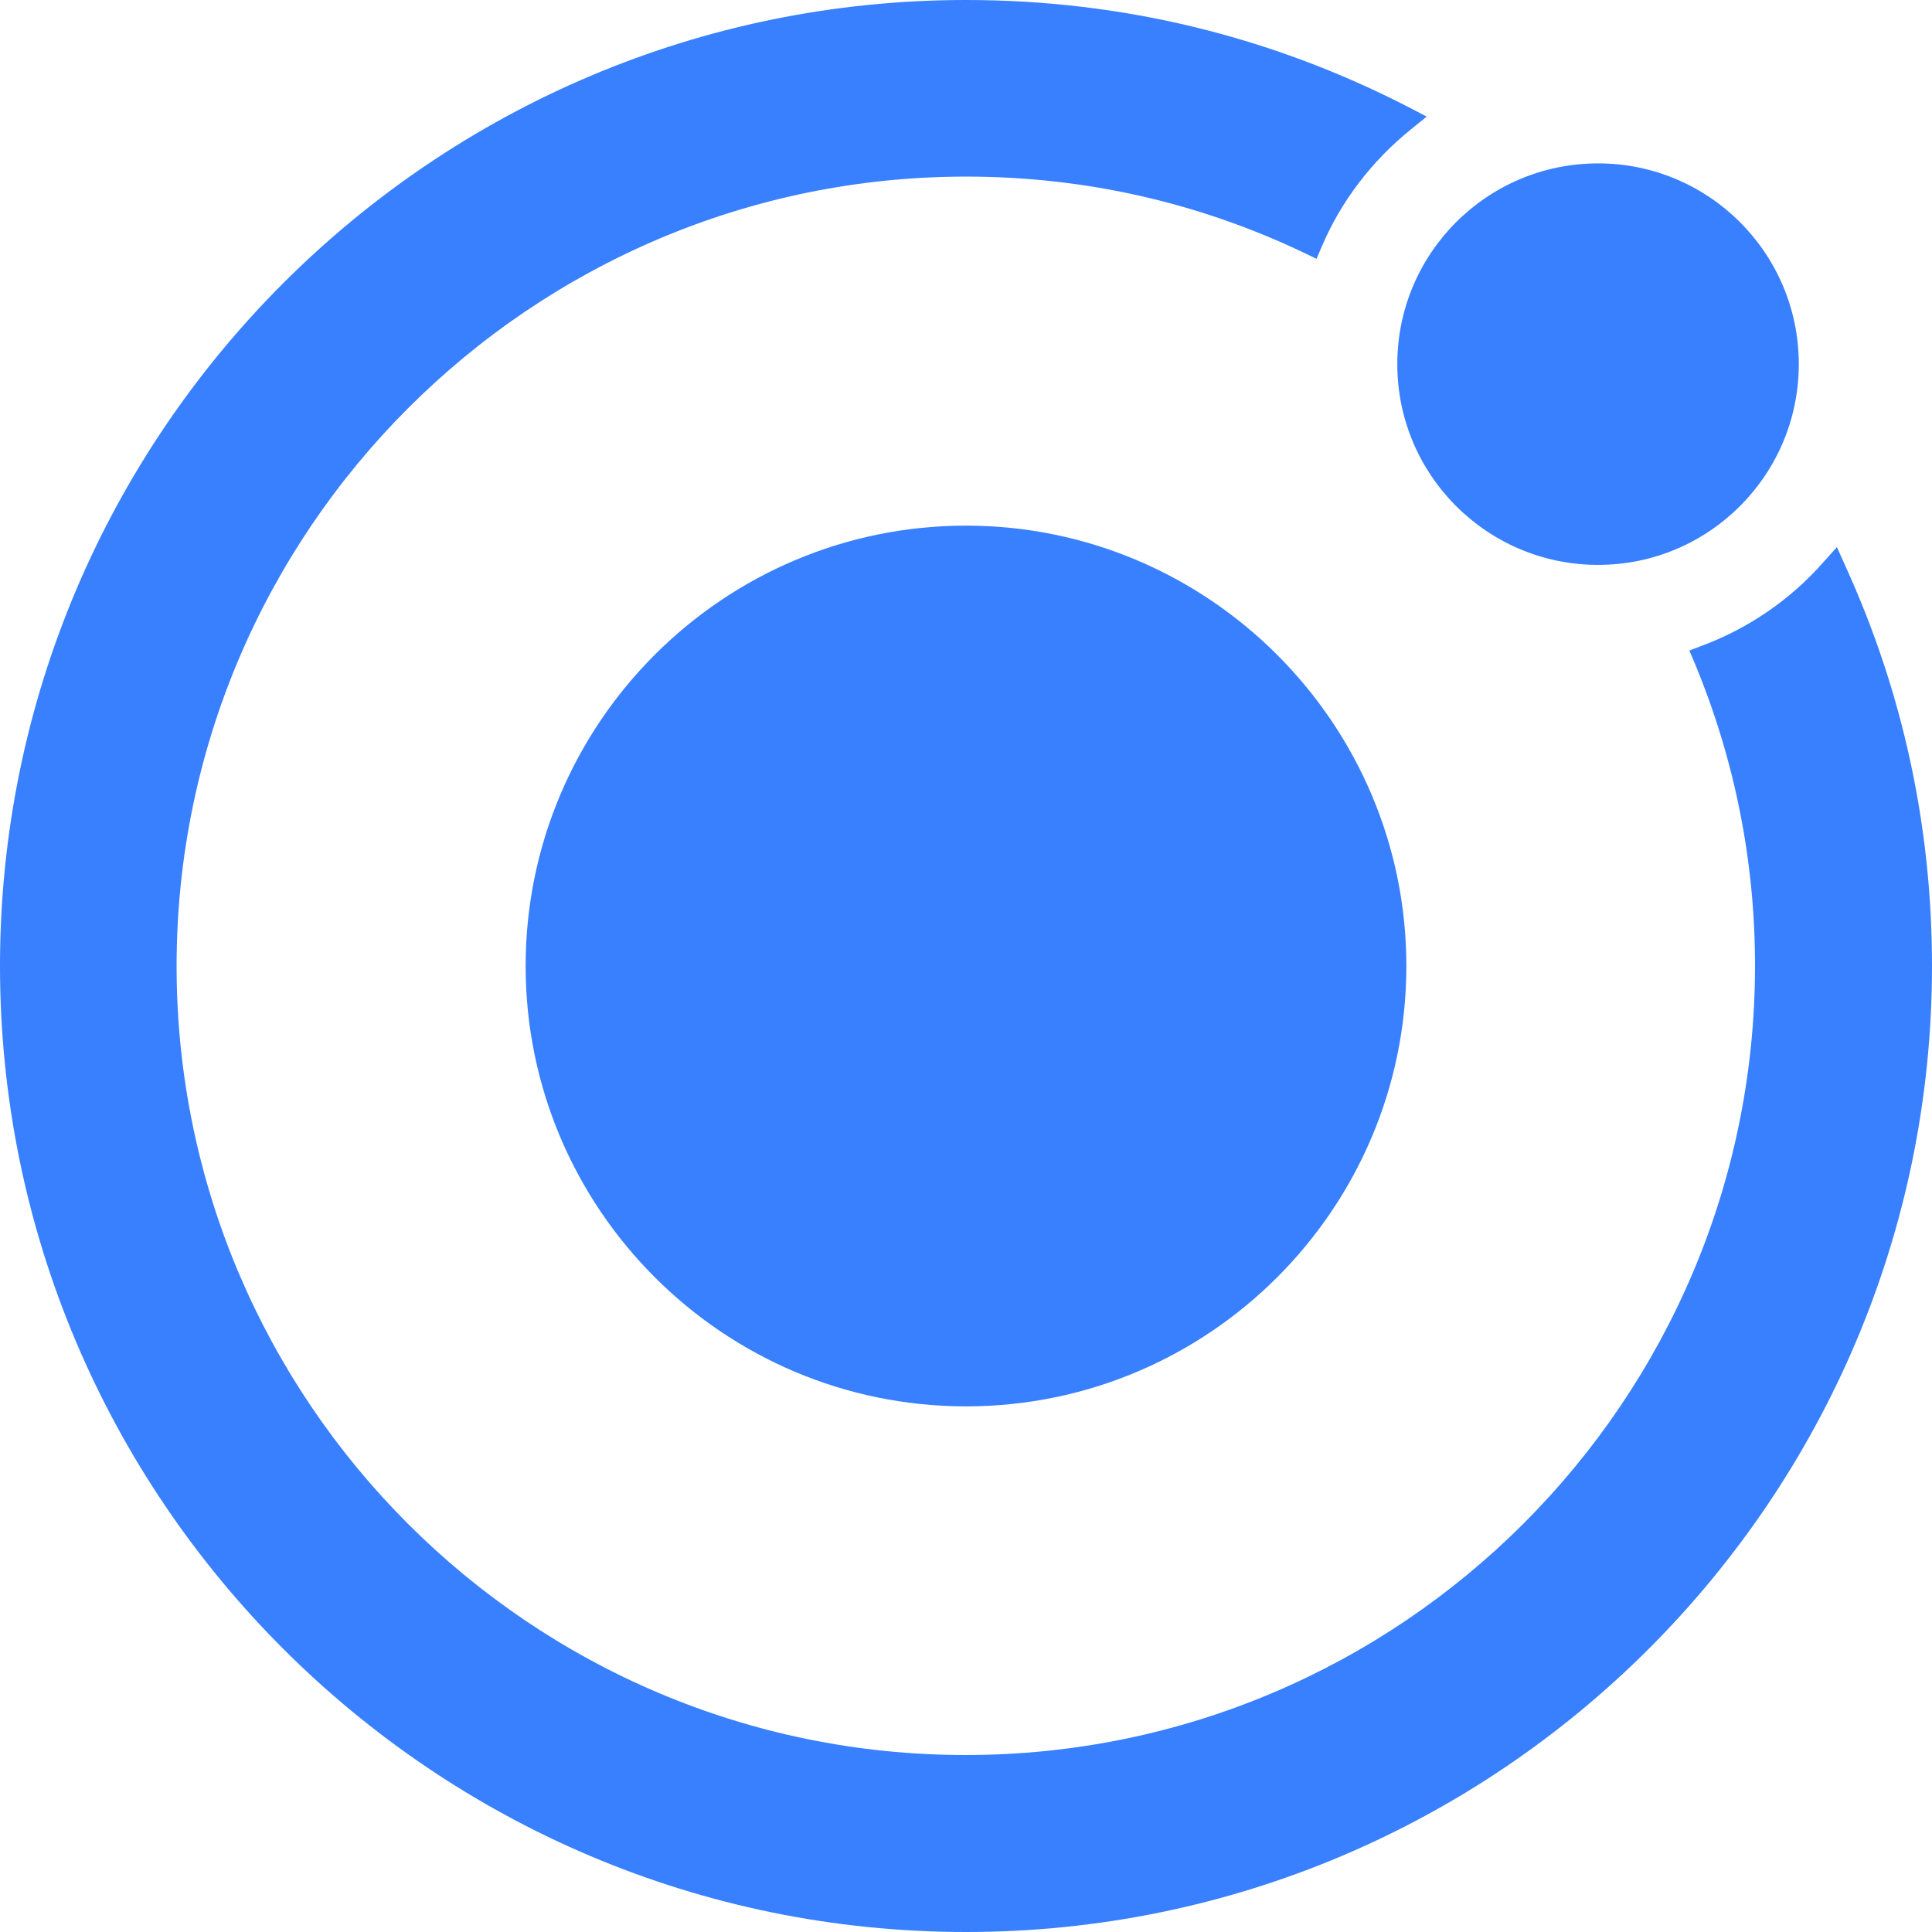
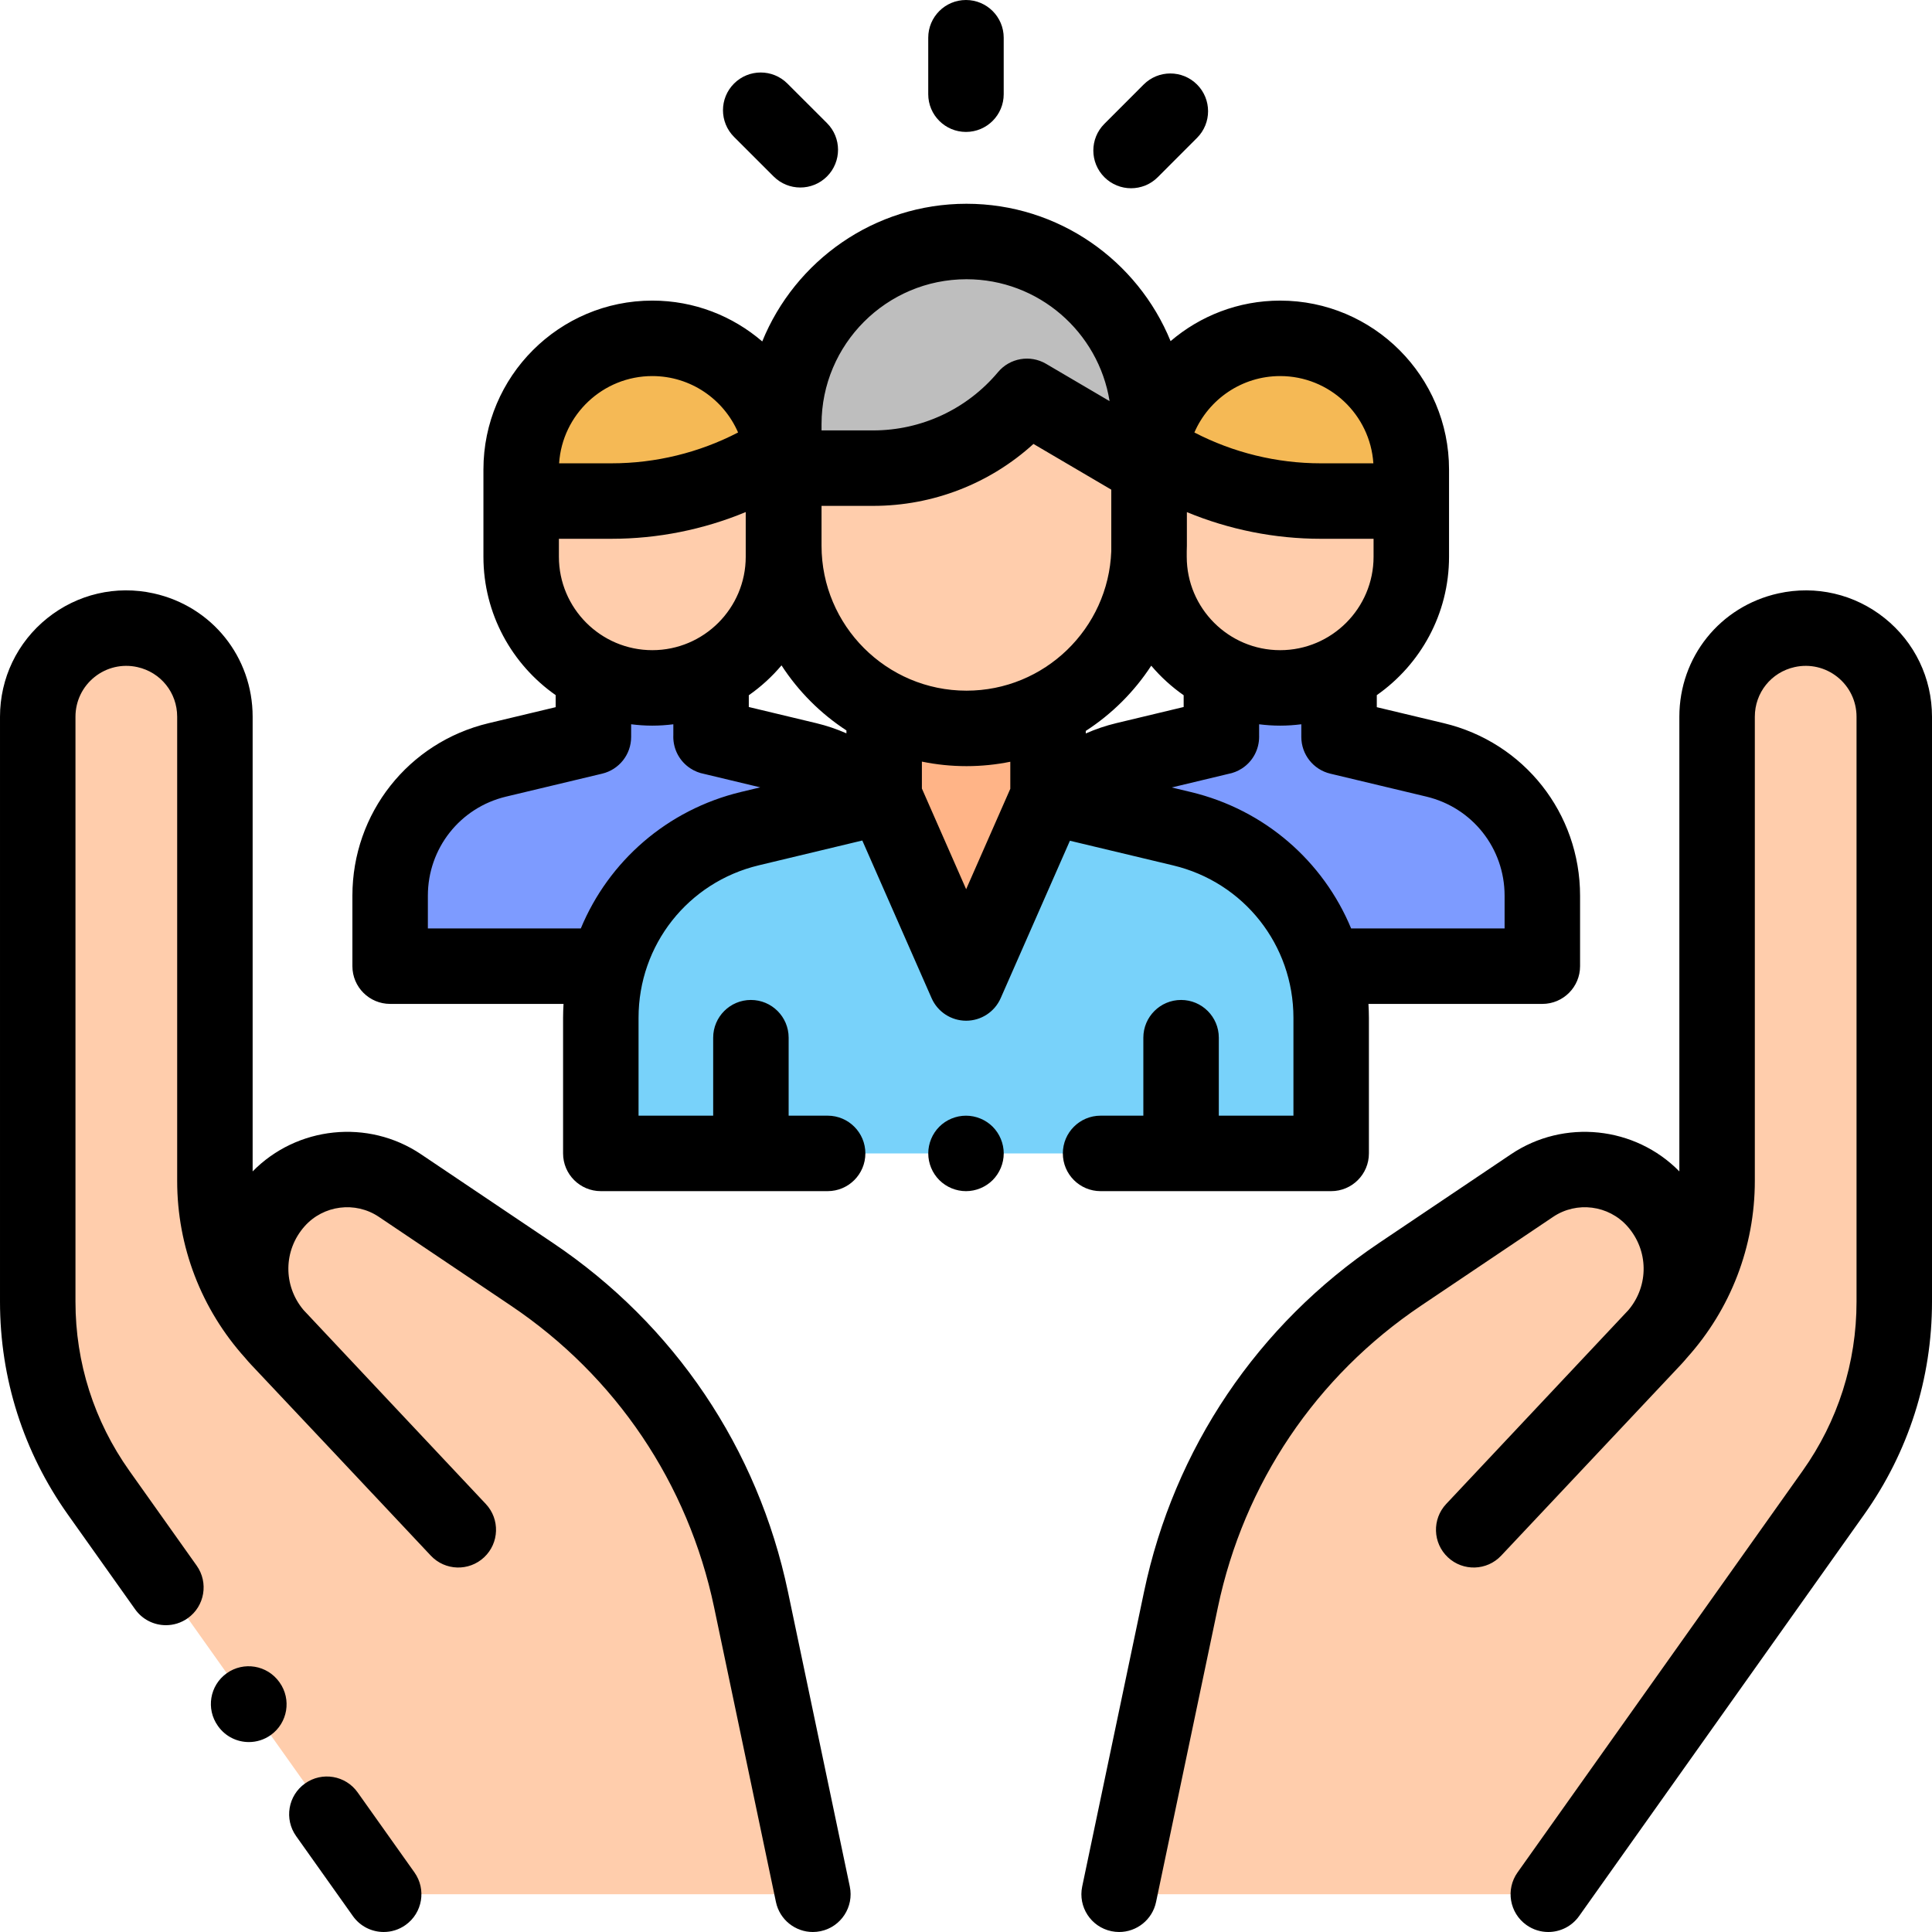
- <svg xmlns="http://www.w3.org/2000/svg" viewBox="0 0 512 512">
-   <path fill="#3880FF" d="M256 139.3c-64.3 0-116.7 52.3-116.7 116.7 0 64.3 52.3 116.7 116.7 116.7S372.7 320.3 372.7 256 320.3 139.3 256 139.3z" />
-   <circle fill="#3880FF" cx="423.5" cy="96.5" r="53.2" />
-   <path fill="#3880FF" d="M489 149.9l-2.2-4.9-3.6 4c-8.7 9.9-19.8 17.5-32.1 22.1l-3.4 1.3 1.4 3.3c10.6 25.5 16 52.5 16 80.2 0 115.3-93.8 209.2-209.2 209.2S46.8 371.3 46.8 256 140.7 46.8 256 46.8c31.3 0 61.5 6.8 89.6 20.2l3.3 1.6 1.4-3.3c5.1-12 13.3-22.7 23.6-31l4.2-3.4-4.8-2.5C336.8 9.6 297.3 0 256 0 114.8 0 0 114.8 0 256s114.8 256 256 256 256-114.8 256-256c0-36.9-7.7-72.6-23-106.1z" />
+ <svg xmlns="http://www.w3.org/2000/svg" version="1.1" id="Capa_1" x="0px" y="0px" viewBox="0 0 512.002 512.002" style="enable-background:new 0 0 512.002 512.002;" xml:space="preserve">
+   <g>
+     <path style="fill:#FFCDAC;" d="M105.91,388.882l-32.643-34.74c-10.48-11.154-16.314-25.883-16.314-41.188V189.939   c0-11.006-7.646-20.534-18.39-22.919l0,0C23.903,163.767,10,174.922,10,189.939v155.052c0,18.125,5.636,35.802,16.129,50.582   l17.833,25.121l42.664,60.099L101.68,502h113.739l-16.384-78.089c-7.387-35.206-28.224-66.138-58.076-86.21l-34.981-23.521   c-10.423-7.008-24.423-5.221-32.751,4.18l0,0c-9.262,10.455-9.017,26.246,0.569,36.405c19.155,20.298,47.655,50.646,47.655,50.646" />
+     <path style="fill:#FFCDAC;" d="M406.09,388.882l32.643-34.74c10.48-11.154,16.314-25.883,16.314-41.188V189.939   c0-11.006,7.646-20.534,18.39-22.919l0,0c14.66-3.253,28.563,7.902,28.563,22.919v155.052c0,18.125-5.636,35.802-16.129,50.582   l-17.833,25.121l-42.664,60.099L410.32,502H296.581l16.384-78.089c7.387-35.206,28.224-66.138,58.076-86.21l34.981-23.521   c10.423-7.008,24.423-5.221,32.751,4.18l0,0c9.262,10.455,9.017,26.246-0.569,36.405c-19.155,20.298-47.655,50.646-47.655,50.646" />
+   </g>
+   <g>
+     <path style="fill:#7D9BFF;" d="M280.137,211.681c4.774-4.957,10.949-8.618,18.014-10.311l25.534-6.119l0.011,0.017l-0.011-0.017   v-15.589h31.182v15.639l0,0l25.468,6.084c16.653,3.978,28.402,18.864,28.402,35.986v18.676h-56.453L280.137,211.681z" />
+     <path style="fill:#7D9BFF;" d="M231.99,211.63c-4.774-4.957-10.949-8.618-18.014-10.311l-25.534-6.119l-0.011,0.017l0.011-0.017   v-15.589H157.26v15.639l0,0l-25.468,6.084c-16.653,3.978-28.402,18.864-28.402,35.986v18.676h56.453L231.99,211.63z" />
+   </g>
+   <path style="fill:#78D2FA;" d="M234.313,211.07l-35.566,8.523c-23.179,5.555-39.524,26.28-39.524,50.115v35.959h193.554v-35.929  c0-23.849-16.364-44.582-39.56-50.123l-35.473-8.474" />
+   <path style="fill:#FFB487;" d="M277.743,189.357v21.782L256.039,260.5l-21.726-49.43v-21.713" />
+   <path style="fill:#FFCDAC;" d="M304.536,114.551v30.075c0,26.736-21.674,48.41-48.41,48.41l0,0l0,0  c-26.736,0-48.41-21.674-48.41-48.41v-30.075" />
+   <path style="fill:#BEBEBE;" d="M256.126,64L256.126,64c-26.736,0-48.41,21.674-48.41,48.41v11.654h23.669  c15.734,0,30.661-6.966,40.766-19.026l0,0l32.385,19.026V112.41C304.536,85.674,282.863,64,256.126,64z" />
+   <path style="fill:#F5B955;" d="M207.627,132.734v-8.367c0-19.195-15.561-34.756-34.756-34.756l0,0  c-19.195,0-34.756,15.561-34.756,34.756v8.367h23.958c15.003,0,29.725-4.073,42.594-11.785l0,0" />
+   <path style="fill:#FFCDAC;" d="M207.627,125.904v21.592c0,19.195-15.561,34.756-34.756,34.756l0,0l0,0  c-19.195,0-34.756-15.561-34.756-34.756v-21.592" />
+   <path style="fill:#F5B955;" d="M304.5,132.785v-8.367c0-19.195,15.561-34.756,34.756-34.756l0,0  c19.195,0,34.756,15.561,34.756,34.756v8.367h-23.958c-15.003,0-29.725-4.073-42.594-11.785l0,0" />
+   <path style="fill:#FFCDAC;" d="M304.5,125.955v21.592c0,19.195,15.561,34.756,34.756,34.756l0,0l0,0  c19.195,0,34.756-15.561,34.756-34.756v-21.592" />
+   <path d="M94.779,475.004c-3.196-4.504-9.439-5.563-13.943-2.366c-4.503,3.197-5.563,9.439-2.365,13.943l15.055,21.207  c1.95,2.747,5.032,4.212,8.163,4.212c2.002,0,4.023-0.6,5.78-1.847c4.503-3.197,5.563-9.439,2.365-13.943L94.779,475.004z" />
+   <path d="M208.822,421.858c-7.967-37.972-30.087-70.806-62.283-92.455l-34.981-23.522c-14.027-9.43-32.881-7.402-44.605,4.553  V189.938c0-15.816-10.783-29.254-26.223-32.681c-9.965-2.214-20.243,0.184-28.204,6.571c-7.96,6.387-12.525,15.904-12.525,26.11  V344.99c0,20.313,6.216,39.806,17.975,56.371l17.833,25.121c1.95,2.747,5.032,4.212,8.163,4.212c2.002,0,4.023-0.6,5.78-1.847  c4.503-3.197,5.563-9.439,2.365-13.943l-17.833-25.121c-9.344-13.163-14.283-28.652-14.283-44.794V189.938  c0-4.108,1.838-7.939,5.042-10.511c3.203-2.571,7.34-3.536,11.354-2.645c6.215,1.379,10.556,6.789,10.556,13.156v123.016  c0,17.414,6.398,34.005,18.021,46.913c0.498,0.597,1.01,1.188,1.551,1.761c6.641,7.037,14.449,15.329,21.803,23.145l10.295,10.957  c0.033,0.035,0.069,0.065,0.103,0.099c8.807,9.367,15.302,16.284,15.438,16.428c3.779,4.025,10.109,4.225,14.135,0.444  s4.225-10.109,0.443-14.135c-0.182-0.194-11.888-12.659-25.256-26.868l-22.929-24.403c-0.058-0.062-0.111-0.127-0.169-0.189  c-5.376-6.43-5.309-15.753,0.326-22.115c4.985-5.626,13.449-6.706,19.686-2.513L135.379,346  c27.848,18.725,46.979,47.123,53.869,79.965l16.385,78.089c0.989,4.713,5.146,7.948,9.777,7.948c0.68,0,1.371-0.07,2.063-0.215  c5.405-1.134,8.867-6.436,7.733-11.841L208.822,421.858z" />
+   <path d="M74.025,445.768c-3.21-4.496-9.454-5.54-13.949-2.332c-4.495,3.208-5.539,9.453-2.332,13.948l0.064,0.09  c1.952,2.735,5.027,4.193,8.149,4.193c2.01,0,4.039-0.604,5.8-1.861c4.495-3.208,5.539-9.453,2.332-13.948L74.025,445.768z" />
+   <path d="M499.475,163.829c-7.96-6.387-18.243-8.781-28.203-6.571c-15.44,3.426-26.224,16.865-26.224,32.681v120.496  c-11.723-11.955-30.579-13.983-44.605-4.553l-34.981,23.521c-32.197,21.648-54.316,54.483-62.283,92.455l-16.384,78.089  c-1.134,5.405,2.328,10.706,7.733,11.84c0.692,0.145,1.384,0.215,2.063,0.215c4.632,0,8.788-3.236,9.777-7.949l16.384-78.089  c6.891-32.841,26.021-61.24,53.869-79.964l34.981-23.521c6.235-4.194,14.699-3.114,19.686,2.512  c5.628,6.354,5.703,15.662,0.347,22.092c-0.064,0.07-0.125,0.142-0.189,0.212c0,0-48.005,51.079-48.186,51.271  c-3.781,4.026-3.582,10.354,0.443,14.135c4.026,3.781,10.354,3.582,14.135-0.444c0.136-0.144,40.998-43.591,47.639-50.628  c0.541-0.573,1.053-1.164,1.551-1.761c11.622-12.908,18.021-29.499,18.021-46.913V189.938c0-6.367,4.341-11.777,10.557-13.156  c4.013-0.89,8.149,0.075,11.354,2.645c3.204,2.571,5.042,6.402,5.042,10.511V344.99c0,16.142-4.939,31.631-14.283,44.794  l-75.551,106.427c-3.197,4.503-2.138,10.746,2.365,13.943c1.758,1.247,3.778,1.847,5.78,1.847c3.13,0,6.213-1.466,8.163-4.212  l75.551-106.427c11.759-16.565,17.975-36.058,17.975-56.371V189.938C511.999,179.732,507.435,170.216,499.475,163.829z" />
+   <path d="M352.777,315.667c5.522,0,10-4.477,10-10v-35.929c0-1.239-0.05-2.467-0.122-3.69h46.082c5.522,0,10-4.477,10-10v-18.676  c0-21.84-14.836-40.638-36.079-45.712l-17.791-4.25v-3.19c11.563-8.1,19.145-21.513,19.145-36.671V124.42  c0-24.679-20.077-44.756-44.756-44.756c-11.075,0-21.215,4.052-29.038,10.74C301.508,69.074,280.549,54,256.126,54  c-24.454,0-45.434,15.113-54.124,36.484c-7.835-6.736-18.012-10.822-29.132-10.822c-24.679,0-44.756,20.077-44.756,44.756v1.537  v21.592c0,15.158,7.582,28.571,19.145,36.671v3.19l-17.791,4.25c-21.242,5.075-36.078,23.872-36.078,45.712v18.676  c0,5.523,4.478,10,10,10h45.952c-0.071,1.213-0.12,2.432-0.12,3.661v35.958c0,5.523,4.478,10,10,10h60.11c5.522,0,10-4.477,10-10  s-4.478-10-10-10H209V275c0-5.523-4.478-10-10-10s-10,4.477-10,10v20.667h-19.777v-25.958c0-19.287,13.1-35.896,31.854-40.39  l27.442-6.576l18.365,41.782c1.596,3.631,5.188,5.976,9.153,5.976h0.001c3.966,0,7.558-2.344,9.154-5.975l18.346-41.72l27.355,6.535  c18.772,4.485,31.883,21.096,31.883,40.397v25.929h-19.777V275c0-5.523-4.478-10-10-10s-10,4.477-10,10v20.667h-11.333  c-5.522,0-10,4.477-10,10s4.478,10,10,10H352.777z M224.312,194.345c-2.569-1.133-5.247-2.039-8.007-2.7l-17.864-4.281v-3.116  c3.224-2.253,6.139-4.916,8.667-7.918c4.466,6.88,10.334,12.763,17.204,17.244V194.345z M148.115,147.547v-4.763h13.957  c12.243,0,24.323-2.427,35.555-7.081v11.843c0,13.65-11.105,24.756-24.756,24.756S148.115,161.198,148.115,147.547z   M217.717,144.625v-10.562h13.669c15.858,0,30.936-5.897,42.492-16.415l20.622,12.116v16.324  c-0.773,20.503-17.684,36.947-38.373,36.947C234.947,183.036,217.717,165.805,217.717,144.625z M287.743,194.377V193.7  c6.926-4.478,12.846-10.376,17.347-17.286c2.511,2.968,5.401,5.602,8.594,7.834v3.116l-17.865,4.281  C293.035,192.313,290.333,193.23,287.743,194.377z M314.5,147.547v-1.46c0.012-0.487,0.037-0.972,0.037-1.462v-8.906  c11.221,4.644,23.288,7.066,35.518,7.066h13.957v4.763c0,13.65-11.105,24.756-24.756,24.756S314.5,161.198,314.5,147.547z   M339.255,99.662c13.102,0,23.858,10.231,24.702,23.123h-13.903c-11.688,0-23.19-2.814-33.529-8.172  C320.329,105.825,329.087,99.662,339.255,99.662z M217.717,112.41c0-21.179,17.23-38.41,38.41-38.41  c19.103,0,34.992,14.018,37.926,32.306l-16.835-9.891c-4.211-2.474-9.593-1.545-12.73,2.2c-8.227,9.818-20.292,15.449-33.102,15.449  h-13.669L217.717,112.41L217.717,112.41z M172.871,99.662c10.169,0,18.926,6.164,22.73,14.95  c-10.34,5.358-21.841,8.172-33.529,8.172h-13.903C149.013,109.893,159.77,99.662,172.871,99.662z M196.417,209.869  c-19.674,4.714-35.136,18.431-42.495,36.178H113.39v-8.676c0-12.546,8.522-23.345,20.725-26.26l25.468-6.084  c4.501-1.075,7.677-5.098,7.677-9.726v-3.362c1.84,0.231,3.71,0.364,5.611,0.364c1.887,0,3.744-0.131,5.57-0.359v2.853  c-0.007,0.149-0.01,0.298-0.011,0.447c-0.002,3.281,1.611,6.495,4.573,8.411c1.116,0.723,2.322,1.193,3.553,1.428l14.917,3.574  L196.417,209.869z M256.04,235.653l-11.729-26.683v-7.136c3.817,0.787,7.768,1.202,11.814,1.202c3.977,0,7.861-0.403,11.617-1.164  v7.166L256.04,235.653z M315.54,209.888l-5.021-1.199l14.997-3.594c1.248-0.232,2.474-0.708,3.605-1.44  c2.957-1.913,4.565-5.127,4.565-8.408c0-0.078-0.001-0.157-0.003-0.235v-3.068c1.827,0.228,3.683,0.359,5.57,0.359  c1.901,0,3.771-0.133,5.611-0.364v3.362c0,4.628,3.176,8.651,7.677,9.726l25.468,6.084c12.203,2.916,20.726,13.714,20.726,26.26  v8.676h-40.67C350.699,228.3,335.227,214.591,315.54,209.888z" />
+   <path d="M256,295.67c-2.641,0-5.21,1.06-7.07,2.92c-1.87,1.87-2.93,4.44-2.93,7.08c0,2.63,1.06,5.2,2.93,7.07  c1.86,1.86,4.43,2.93,7.07,2.93c2.63,0,5.2-1.07,7.069-2.93c1.86-1.87,2.931-4.44,2.931-7.07c0-2.64-1.07-5.21-2.931-7.08  C261.199,296.73,258.63,295.67,256,295.67z" />
+   <path d="M255.994,34.963c5.522,0,10-4.477,10-10V10c0-5.523-4.478-10-10-10c-5.522,0-10,4.477-10,10v14.963  C245.994,30.486,250.472,34.963,255.994,34.963z" />
+   <path d="M205.023,46.767c1.952,1.951,4.51,2.926,7.067,2.926c2.561,0,5.121-0.978,7.074-2.932c3.903-3.907,3.9-10.239-0.007-14.142  l-10.49-10.48c-3.907-3.904-10.238-3.901-14.142,0.006s-3.9,10.239,0.007,14.142L205.023,46.767z" />
+   <path d="M299.746,49.889c2.561,0,5.122-0.978,7.074-2.933l10.409-10.419c3.903-3.907,3.9-10.239-0.007-14.142  c-3.907-3.903-10.24-3.901-14.142,0.007l-10.409,10.419c-3.903,3.907-3.9,10.239,0.007,14.142  C294.63,48.914,297.188,49.889,299.746,49.889z" />
+   <g>
+ </g>
+   <g>
+ </g>
+   <g>
+ </g>
+   <g>
+ </g>
+   <g>
+ </g>
+   <g>
+ </g>
+   <g>
+ </g>
+   <g>
+ </g>
+   <g>
+ </g>
+   <g>
+ </g>
+   <g>
+ </g>
+   <g>
+ </g>
+   <g>
+ </g>
+   <g>
+ </g>
+   <g>
+ </g>
</svg>
